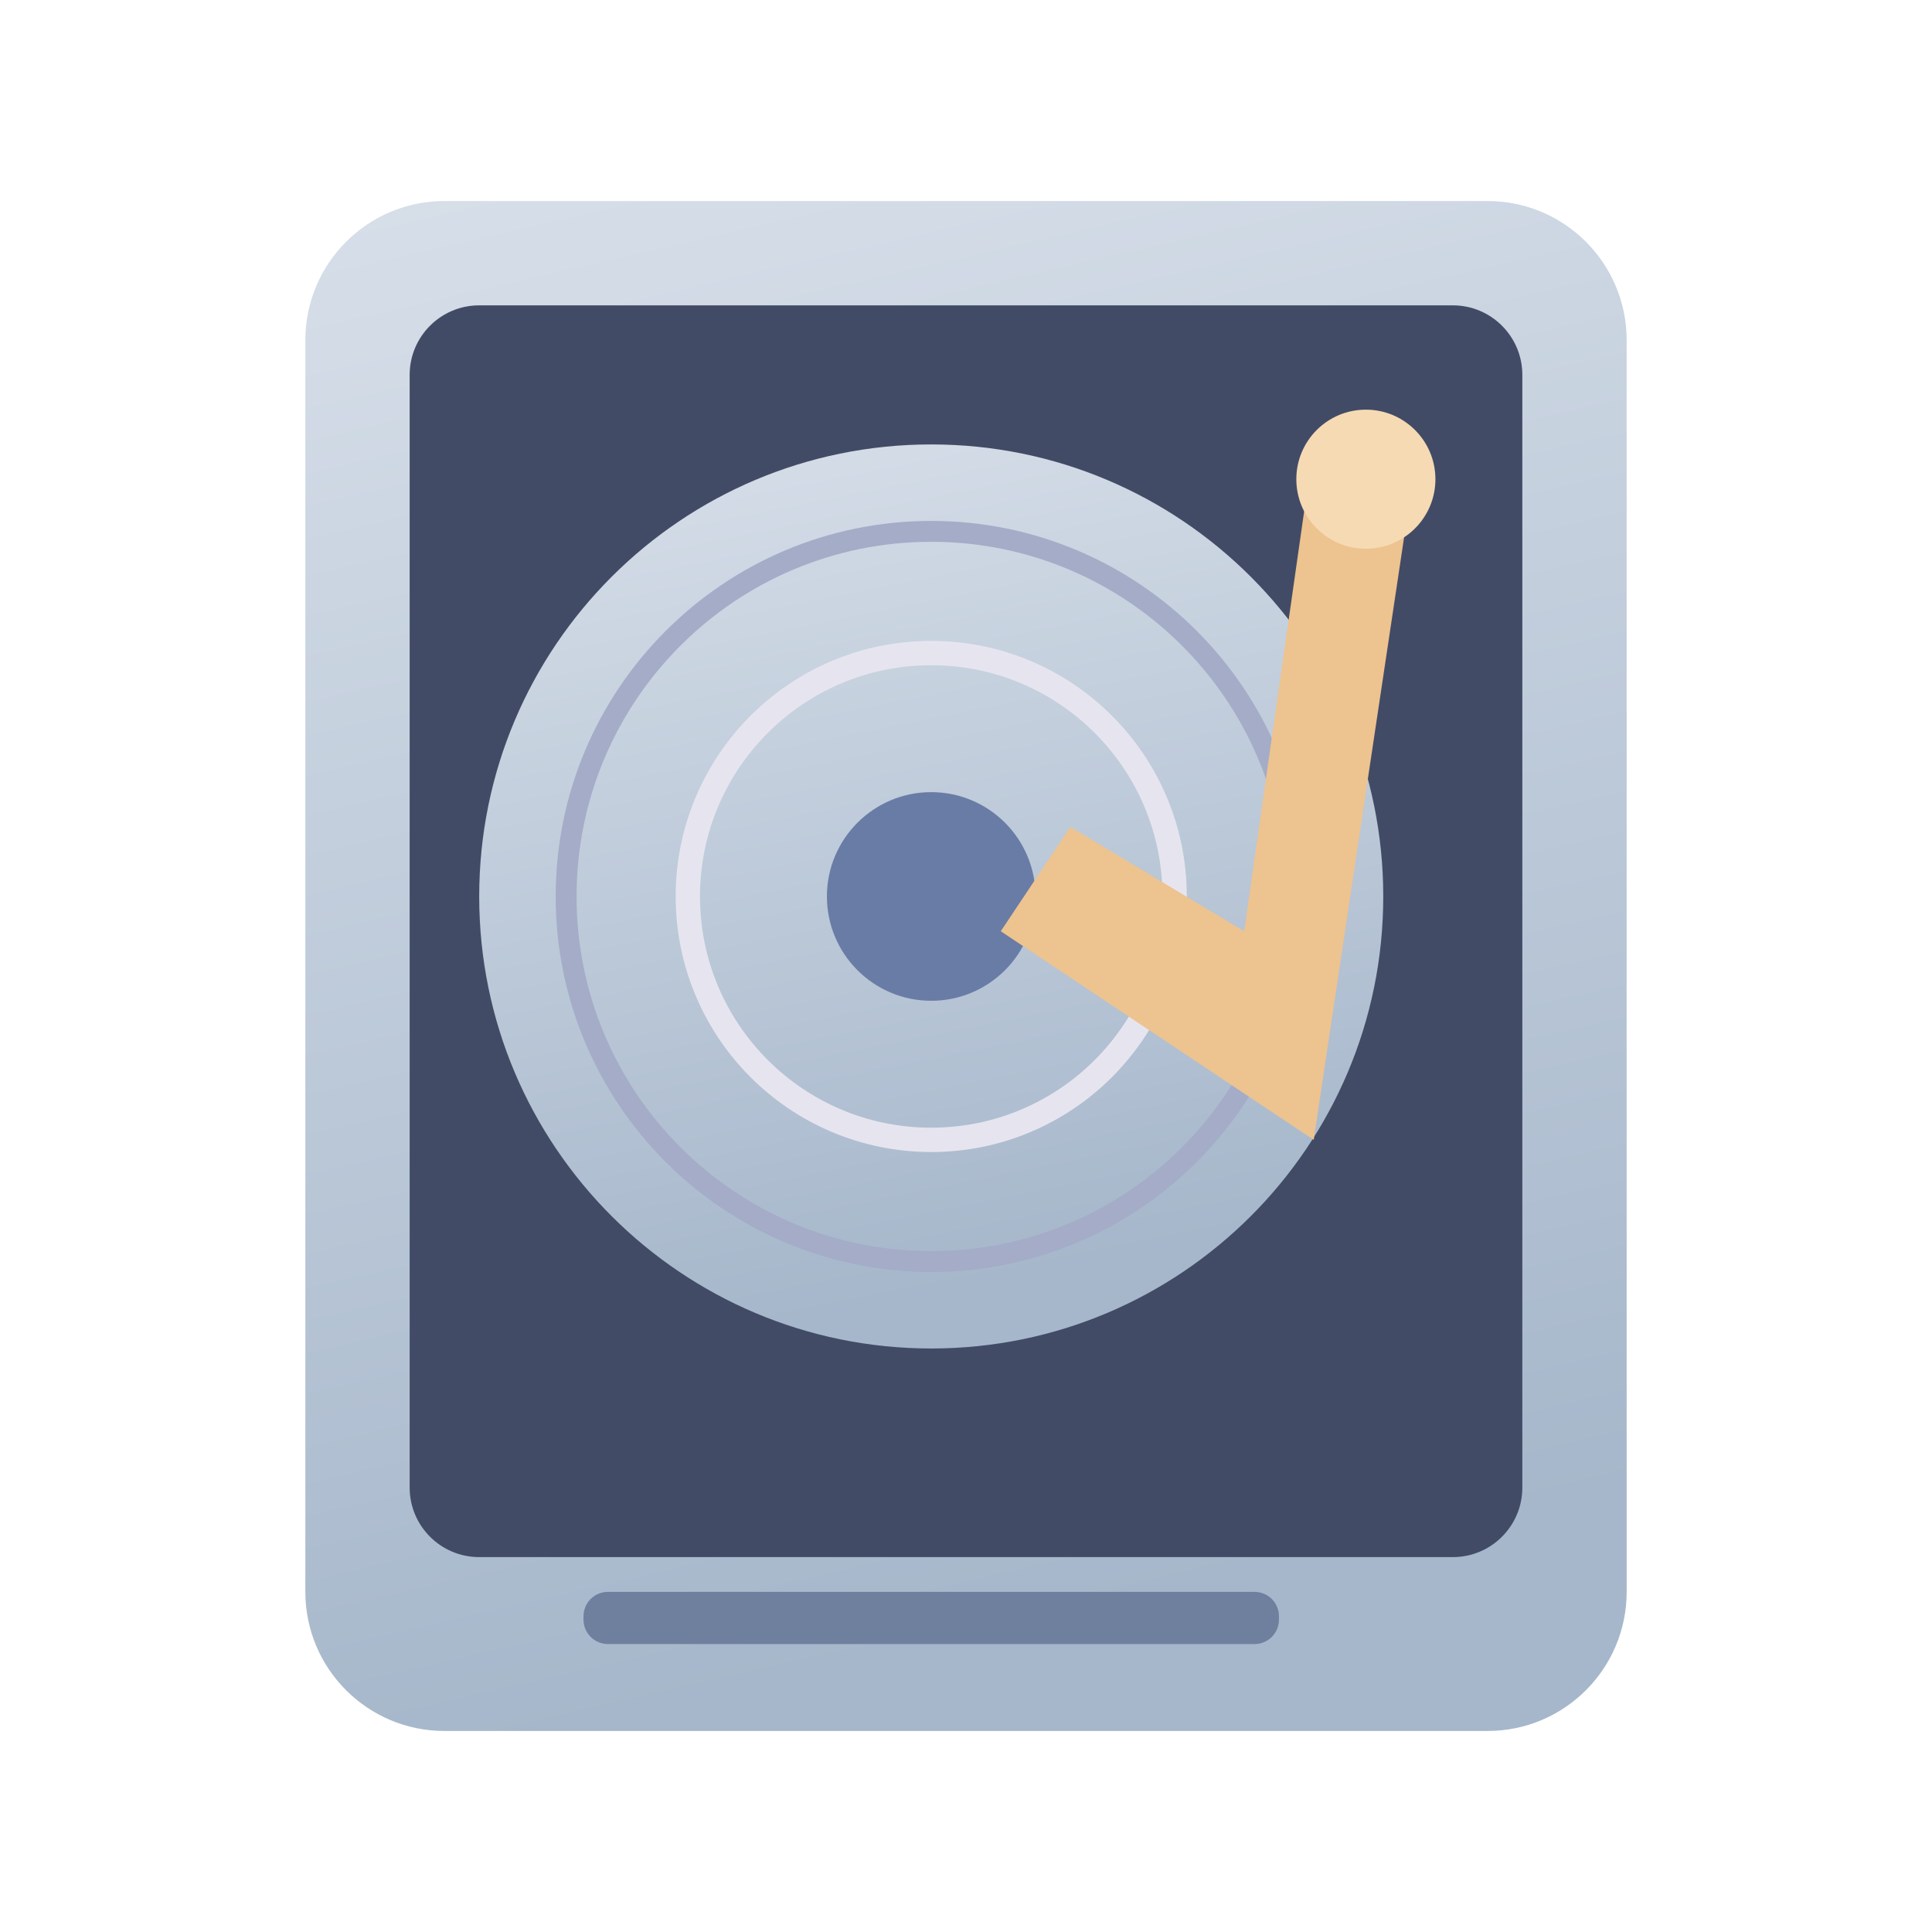
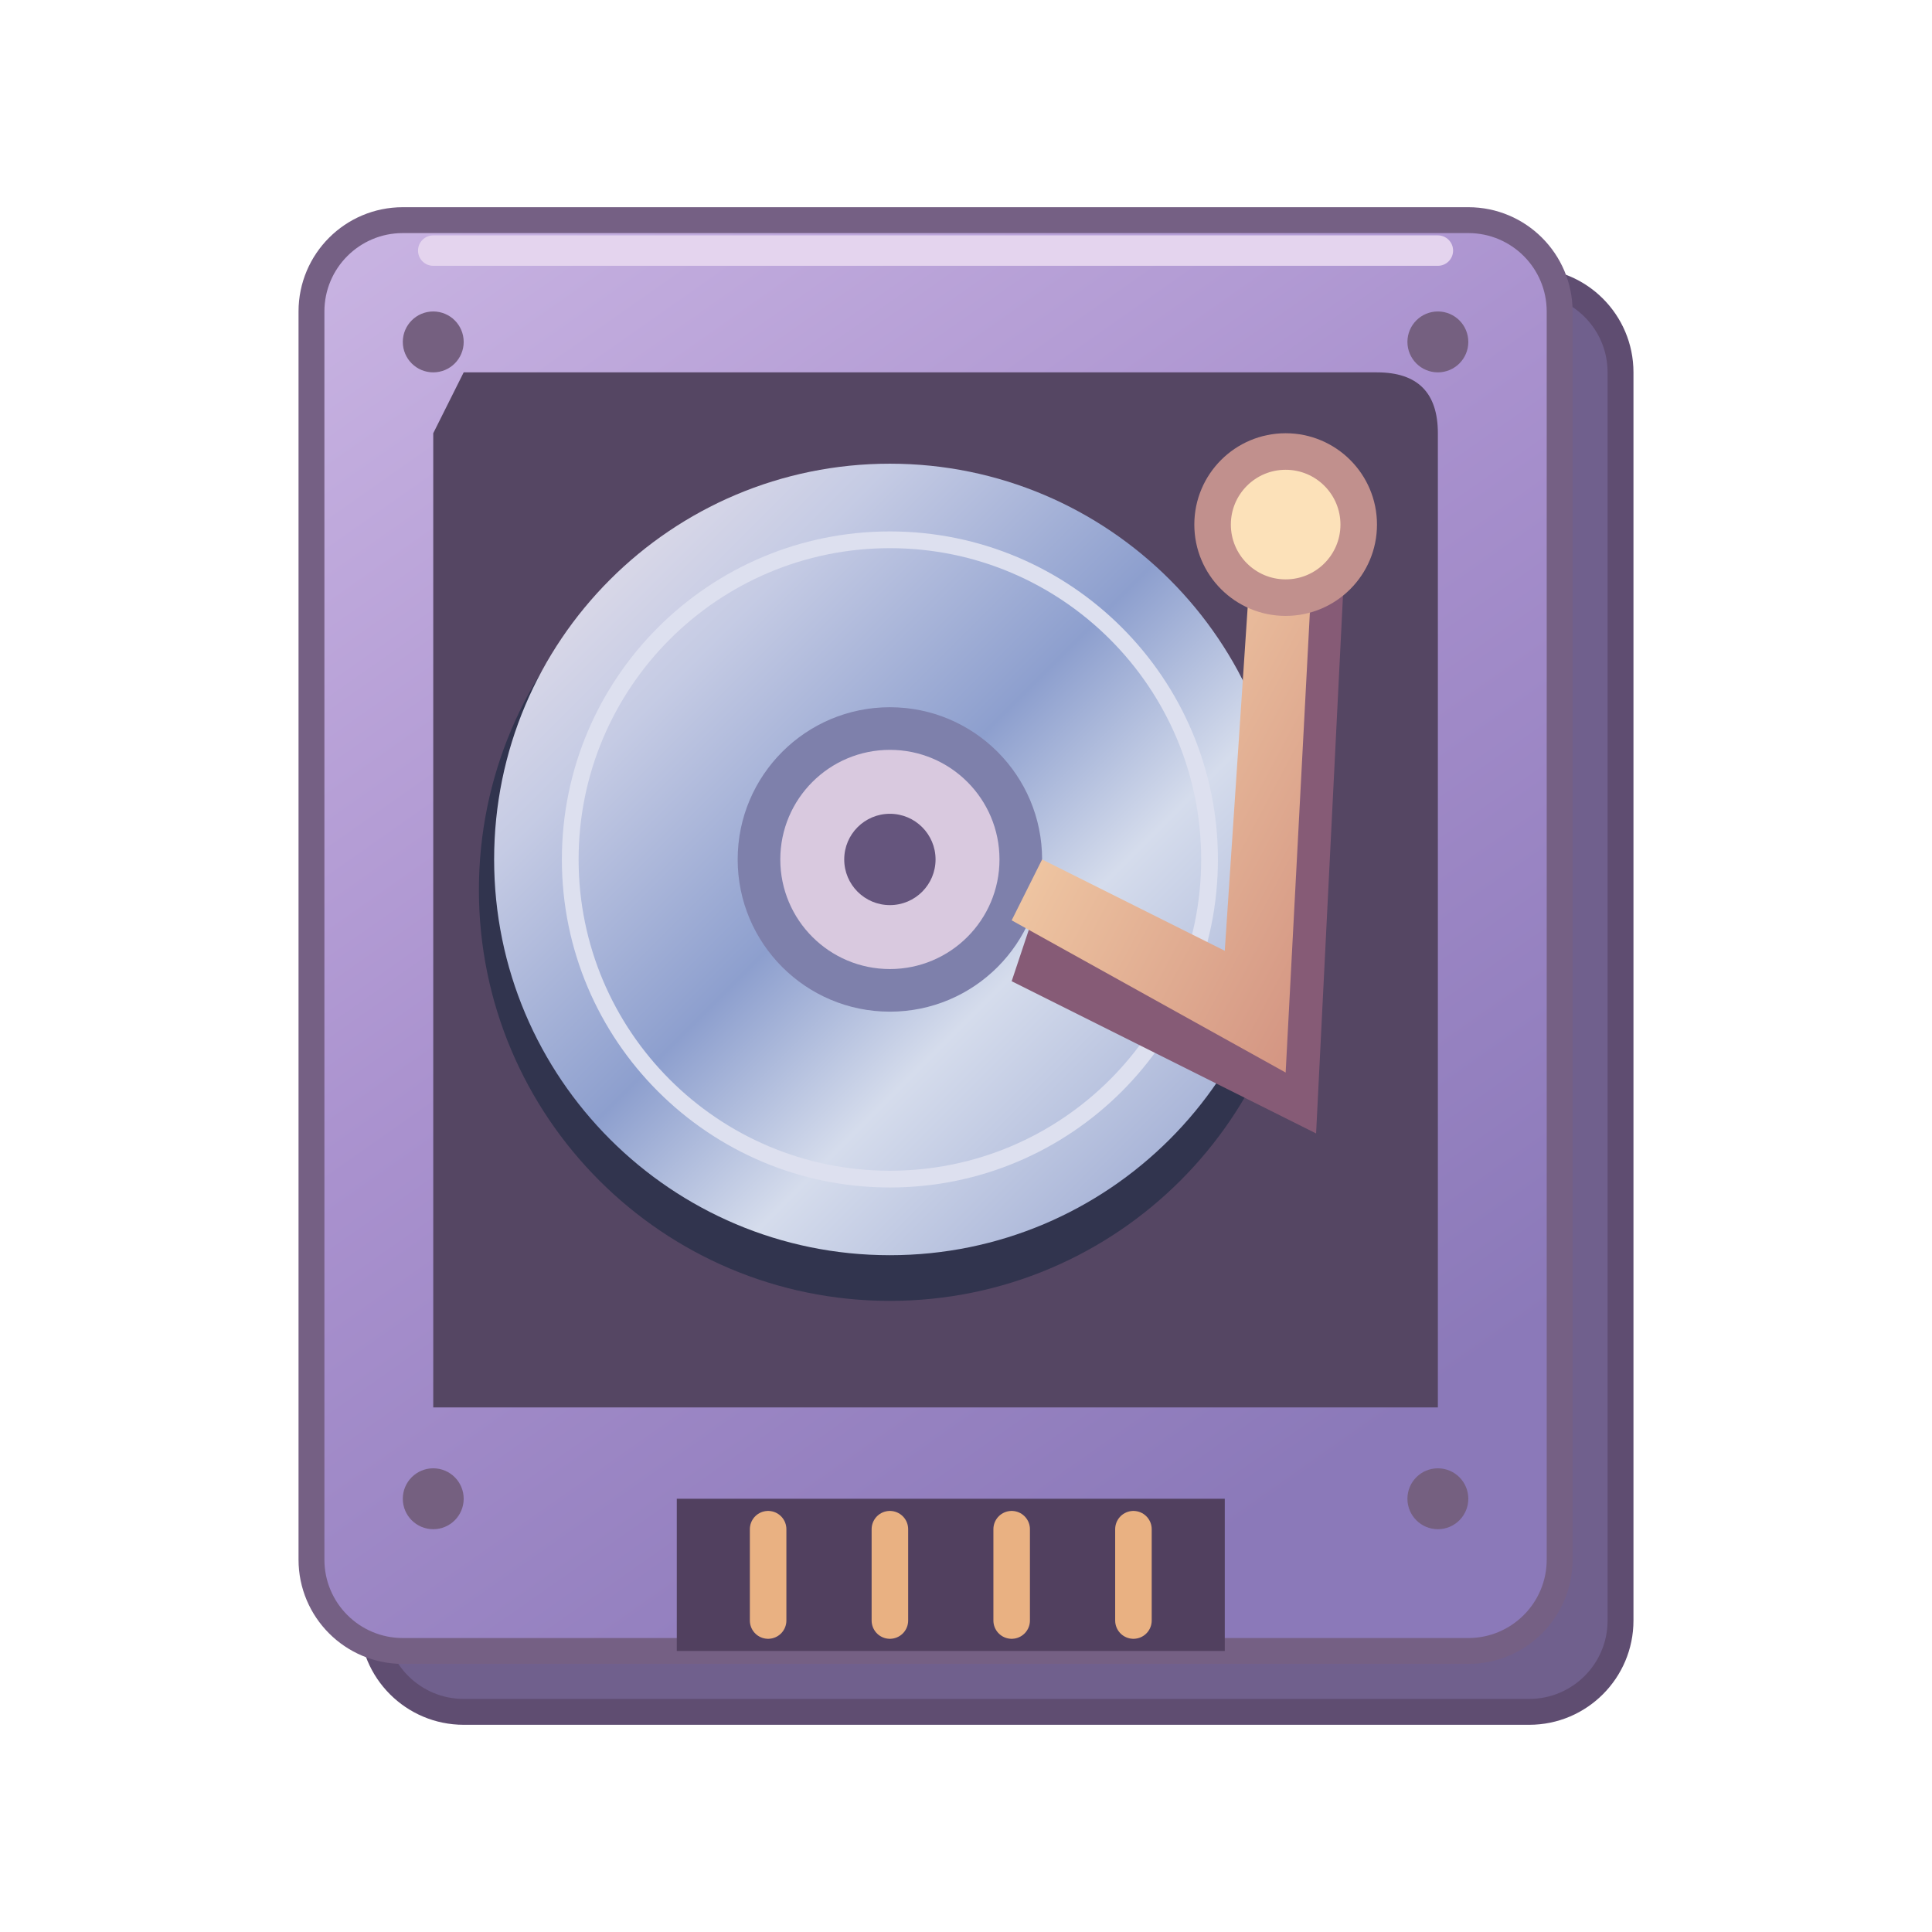
<svg xmlns="http://www.w3.org/2000/svg" width="64" height="64" viewBox="0 0 64 64">
-   <g id="frameless-artwork" transform="translate(-4.858999 -4.858999) scale(1.151844)">
+   <g id="frameless-artwork" transform="translate(0.233235 0.233235) scale(1.008469)">
    <defs>
      <linearGradient id="enamel" x1="0" y1="0" x2=".6" y2="1">
        <stop stop-color="#f5c3ca" />
        <stop offset=".4" stop-color="#e88bb6" />
        <stop offset="1" stop-color="#a4688f" />
      </linearGradient>
      <linearGradient id="ink" x1="0" y1="0" x2="1" y2="1">
        <stop stop-color="#f3b6c0" />
        <stop offset=".6" stop-color="#e56ea1" />
        <stop offset="1" stop-color="#a25682" />
      </linearGradient>
      <linearGradient id="gem" x1="0" y1="0" x2="1" y2="1">
        <stop stop-color="#ceb7cc" />
        <stop offset=".5" stop-color="#9272ba" />
        <stop offset="1" stop-color="#6e5991" />
      </linearGradient>
    </defs>
    <g stroke-linecap="round" stroke-linejoin="round" />
    <defs>
-       <linearGradient id="gold-clean" x1="0" y1="0" x2=".2" y2="1">
-         <stop stop-color="#ffdc87" />
-         <stop offset="1" stop-color="#efb65e" />
+       <linearGradient id="housing" x1="0" y1="0" x2=".6" y2="1">
+         <stop stop-color="#cab5e3" />
+         <stop offset=".5" stop-color="#a991ce" />
+         <stop offset="1" stop-color="#8b79b9" />
      </linearGradient>
-       <linearGradient id="blue-clean" x1="0" y1="0" x2=".2" y2="1">
-         <stop stop-color="#92b5ef" />
-         <stop offset="1" stop-color="#6386d6" />
+       <linearGradient id="platter" x1="0" y1="0" x2="1" y2="1">
+         <stop stop-color="#f2e8ed" />
+         <stop offset=".25" stop-color="#c5cbe4" />
+         <stop offset=".48" stop-color="#8d9fce" />
+         <stop offset=".65" stop-color="#d5dcec" />
+         <stop offset="1" stop-color="#8b9aca" />
      </linearGradient>
-       <linearGradient id="mint-clean" x1="0" y1="0" x2=".2" y2="1">
-         <stop stop-color="#91ddc7" />
-         <stop offset="1" stop-color="#51bfa6" />
+       <linearGradient id="arm" x1="0" y1="0" x2="1" y2="1">
+         <stop stop-color="#ffe2b4" />
+         <stop offset="1" stop-color="#d19180" />
      </linearGradient>
-       <linearGradient id="pink-clean" x1="0" y1="0" x2=".2" y2="1">
-         <stop stop-color="#f3a7c5" />
-         <stop offset="1" stop-color="#df7eaa" />
-       </linearGradient>
-       <linearGradient id="ivory-clean" x1="0" y1="0" x2=".2" y2="1">
-         <stop stop-color="#faf3e6" />
-         <stop offset="1" stop-color="#eee5d8" />
-       </linearGradient>
-       <linearGradient id="silver-clean" x1="0" y1="0" x2=".2" y2="1">
-         <stop stop-color="#d7dfe9" />
-         <stop offset="1" stop-color="#a6b7cb" />
-       </linearGradient>
-       <linearGradient id="violet-clean" x1="0" y1="0" x2=".2" y2="1">
-         <stop stop-color="#c8b6e7" />
-         <stop offset="1" stop-color="#ac94cf" />
-       </linearGradient>
-       <radialGradient id="glass" cx=".35" cy=".27" r=".8">
-         <stop stop-color="#b0a5df" />
-         <stop offset=".4" stop-color="#5b70b5" />
-         <stop offset=".75" stop-color="#35446d" />
-         <stop offset="1" stop-color="#172b41" />
-       </radialGradient>
    </defs>
    <g data-material="authored" stroke-linecap="round" stroke-linejoin="round">
-       <rect x="13" y="10" width="38" height="44" rx="4" fill="url(#silver-clean)" />
-       <rect x="16" y="13" width="32" height="36" rx="2" fill="#424b66" />
-       <circle cx="31" cy="30" r="13" fill="url(#silver-clean)" />
-       <circle cx="31" cy="30" r="10.5" fill="none" stroke="#a4acc7" stroke-width=".6" />
-       <circle cx="31" cy="30" r="7" fill="none" stroke="#e6e5ef" stroke-width=".7" />
-       <circle cx="31" cy="30" r="3" fill="#697ca6" />
-       <path d="M45 17 42 37 33 31 35 28 40 31 42 17Z" fill="#edc38f" />
-       <circle cx="43.5" cy="18" r="2" fill="#f6dab4" />
-       <rect x="21" y="50" width="20" height="1.5" rx="0.7" fill="#6e809e" />
+       <rect x="12" y="9" width="41" height="47" rx="3" fill="#70608d" stroke="#5f4d71" stroke-width=".85" />
+       <rect x="10" y="7" width="41" height="47" rx="3" fill="url(#housing)" stroke="#756084" stroke-width=".85" />
+       <path d="M14 8h33" stroke="#e4d4ee" stroke-width="1" />
+       <path d="M15 12h30q2 0 2 2v32H14V14Z" fill="#554663" />
+       <circle cx="29" cy="29" r="13.5" fill="#31344e" />
+       <circle cx="29" cy="28" r="13" fill="url(#platter)" />
+       <circle cx="29" cy="28" r="10.5" fill="none" stroke="#dde0ef" stroke-width=".55" />
+       <circle cx="29" cy="28" r="5" fill="#7e80ab" />
+       <circle cx="29" cy="28" r="3.6" fill="#d9c9df" />
+       <circle cx="29" cy="28" r="1.5" fill="#65557d" />
+       <path d="M44 17 43 37 33 32l1-3 6 3 1-15Z" fill="#865b76" />
+       <path d="M43 16 42 35 33 30l1-2 6 3 1-15Z" fill="url(#arm)" />
+       <circle cx="42" cy="17" r="3" fill="#c1908d" />
+       <circle cx="42" cy="17" r="1.8" fill="#fce1b9" />
+       <g fill="#756080">
+         <circle cx="14" cy="11" r="1" />
+         <circle cx="47" cy="11" r="1" />
+         <circle cx="14" cy="49" r="1" />
+         <circle cx="47" cy="49" r="1" />
+       </g>
+       <path d="M22 49h18v5H22Z" fill="#51405f" />
+       <path d="M25 50v3m4-3v3m4-3v3m4-3v3" stroke="#e9b182" stroke-width="1.2" />
    </g>
  </g>
</svg>
